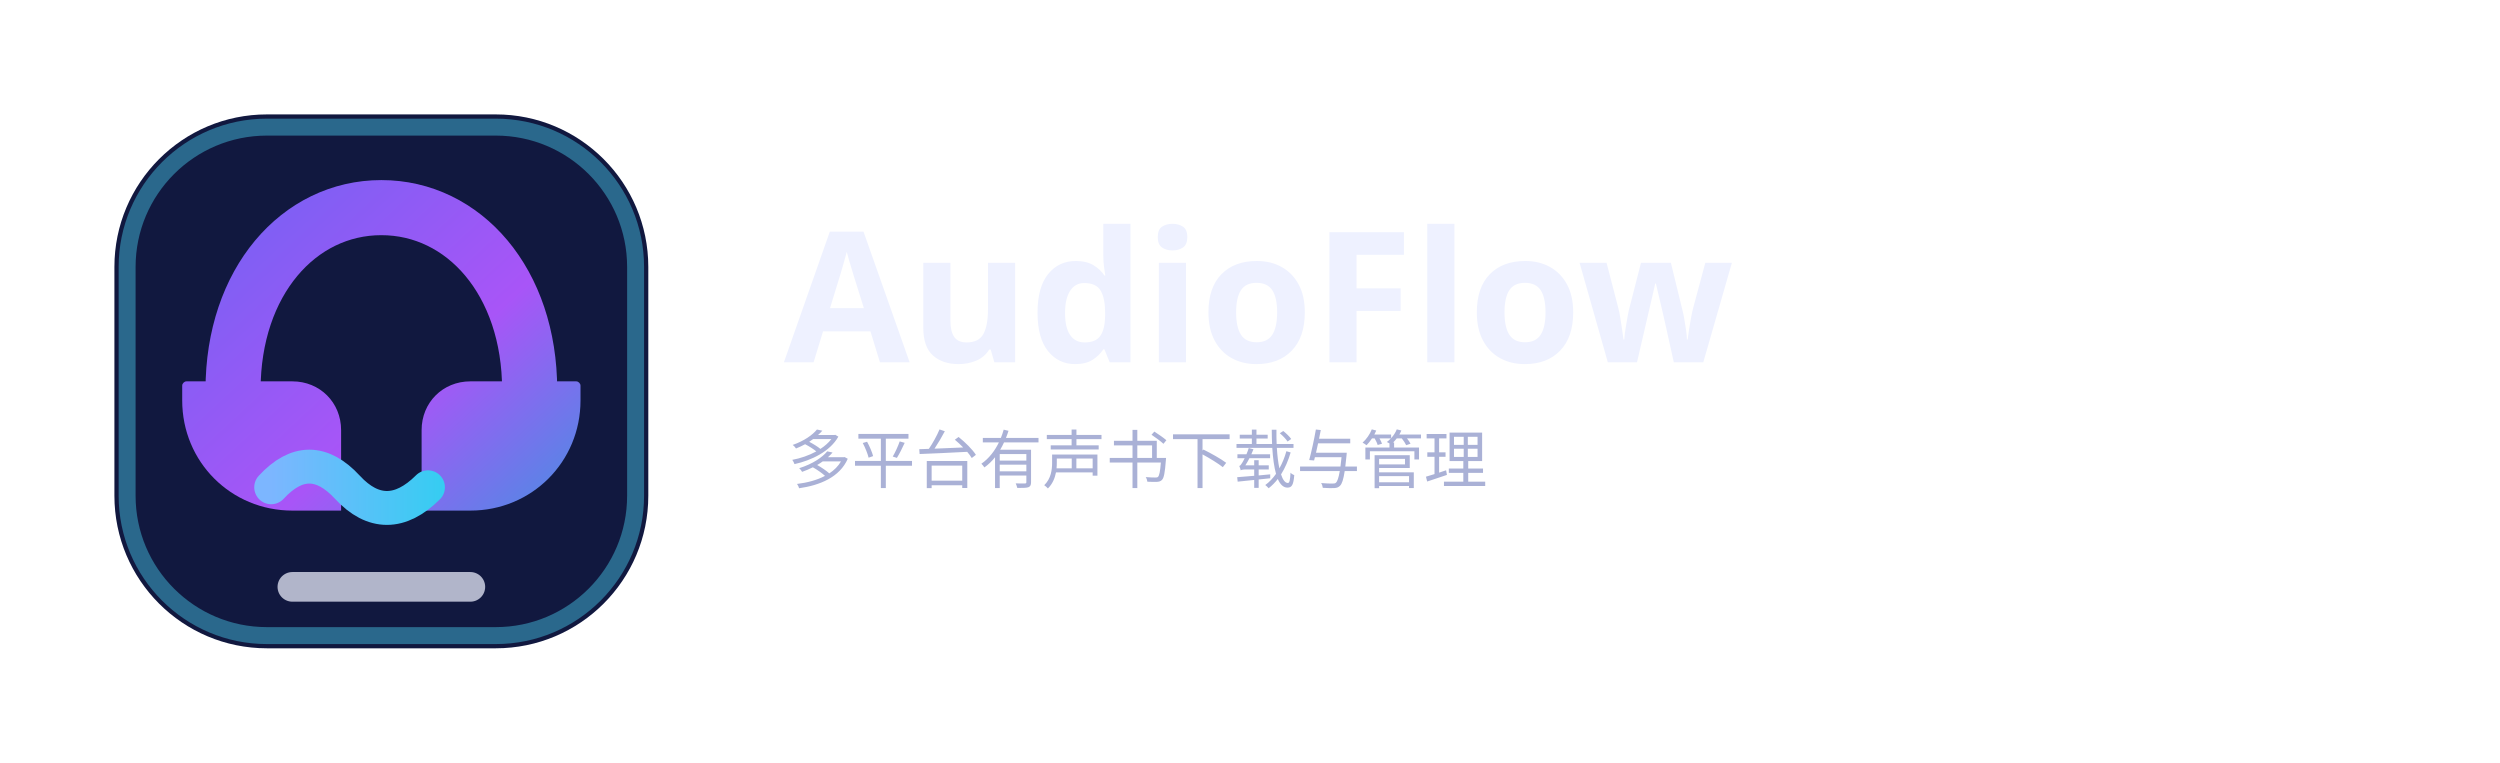
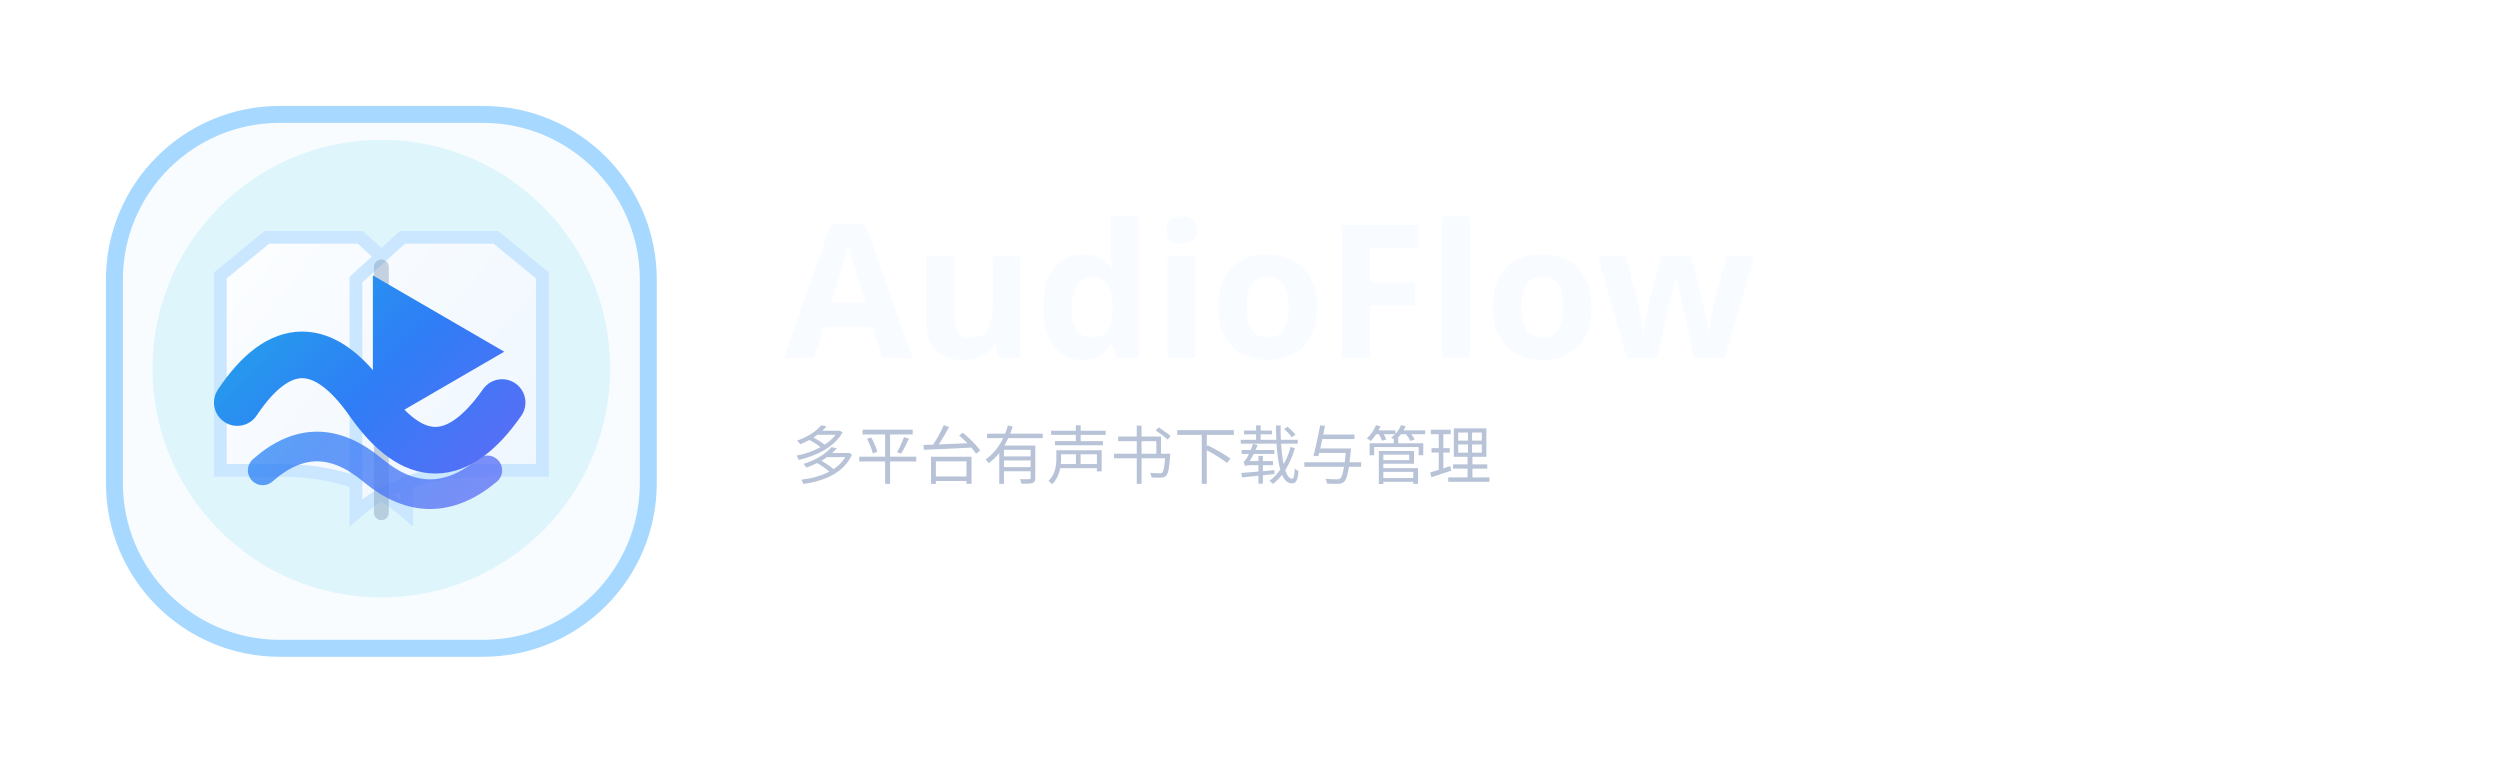
<svg xmlns="http://www.w3.org/2000/svg" width="1180" height="360" viewBox="0 0 1180 360" fill="none">
  <defs>
-     <linearGradient id="markArc" x1="72" y1="54" x2="306" y2="306" gradientUnits="userSpaceOnUse">
-       <stop stop-color="#6366f1" />
-       <stop offset=".52" stop-color="#a855f7" />
-       <stop offset="1" stop-color="#06b6d4" />
+     <linearGradient id="mark" x1="84" y1="72" x2="294" y2="282" gradientUnits="userSpaceOnUse">
+       <stop offset="0" stop-color="#18c7df" />
+       <stop offset=".48" stop-color="#2f7df6" />
+       <stop offset="1" stop-color="#8b5cf6" />
    </linearGradient>
-     <linearGradient id="markWave" x1="128" y1="230" x2="232" y2="230" gradientUnits="userSpaceOnUse">
-       <stop stop-color="#7cb6ff" />
-       <stop offset="1" stop-color="#22d3ee" />
+     <linearGradient id="page" x1="74" y1="98" x2="286" y2="272" gradientUnits="userSpaceOnUse">
+       <stop offset="0" stop-color="#ffffff" />
+       <stop offset="1" stop-color="#eaf4ff" />
    </linearGradient>
  </defs>
-   <rect x="54" y="54" width="252" height="252" rx="72" fill="#11183f" />
-   <rect x="60" y="60" width="240" height="240" rx="66" stroke="#4dd7f5" stroke-opacity=".42" stroke-width="8" />
-   <path d="M110 184c0-51 31-86 70-86s70 35 70 86" stroke="url(#markArc)" stroke-width="26" stroke-linecap="round" />
-   <path d="M110 180h28c13 0 23 10 23 23v38h-23c-29 0-52-23-52-52v-7c0-1 1-2 2-2h22Z" fill="url(#markArc)" />
-   <path d="M250 180h-28c-13 0-23 10-23 23v38h23c29 0 52-23 52-52v-7c0-1-1-2-2-2h-22Z" fill="url(#markArc)" />
-   <path d="M128 230c12-13 24-13 36 0s25 13 38 0" stroke="url(#markWave)" stroke-width="16" stroke-linecap="round" />
-   <path d="M138 277h84" stroke="#eef1ff" stroke-opacity=".72" stroke-width="14" stroke-linecap="round" />
-   <text x="370" y="171" fill="#eef1ff" font-family="Microsoft YaHei UI, PingFang SC, sans-serif" font-size="86" font-weight="800">AudioFlow</text>
-   <text x="372" y="228" fill="#aab1d6" font-family="Microsoft YaHei UI, PingFang SC, sans-serif" font-size="30" font-weight="500">多平台有声书下载与管理</text>
+   <rect x="54" y="54" width="252" height="252" rx="78" fill="#f8fcff" stroke="#a7d8ff" stroke-width="8" />
+   <circle cx="180" cy="174" r="108" fill="#18c7df" opacity=".12" />
+   <path d="M104 130 126 112h44l22 20v110c-16-14-36-20-60-20h-28V130Z" fill="url(#page)" stroke="#cae7ff" stroke-width="6" />
+   <path d="M256 130 234 112h-44l-22 20v110c16-14 36-20 60-20h28V130Z" fill="url(#page)" stroke="#cae7ff" stroke-width="6" />
+   <path d="M180 126v116" stroke="#8aa3bd" stroke-opacity=".48" stroke-width="7" stroke-linecap="round" />
+   <path d="M112 190c20-30 41-30 62 0s42 30 63 0" stroke="url(#mark)" stroke-width="22" stroke-linecap="round" stroke-linejoin="round" />
+   <path d="M124 222c17-15 34-15 52 0s36 15 54 0" stroke="url(#mark)" stroke-width="14" stroke-linecap="round" opacity=".76" />
+   <path d="M176 130 238 166 176 202V130Z" fill="url(#mark)" />
+   <text x="370" y="169" fill="#f8fbff" font-family="Microsoft YaHei UI, PingFang SC, sans-serif" font-size="88" font-weight="850">AudioFlow</text>
+   <text x="374" y="226" fill="#b8c3d8" font-family="Microsoft YaHei UI, PingFang SC, sans-serif" font-size="30" font-weight="520">多平台有声书下载与管理</text>
</svg>
